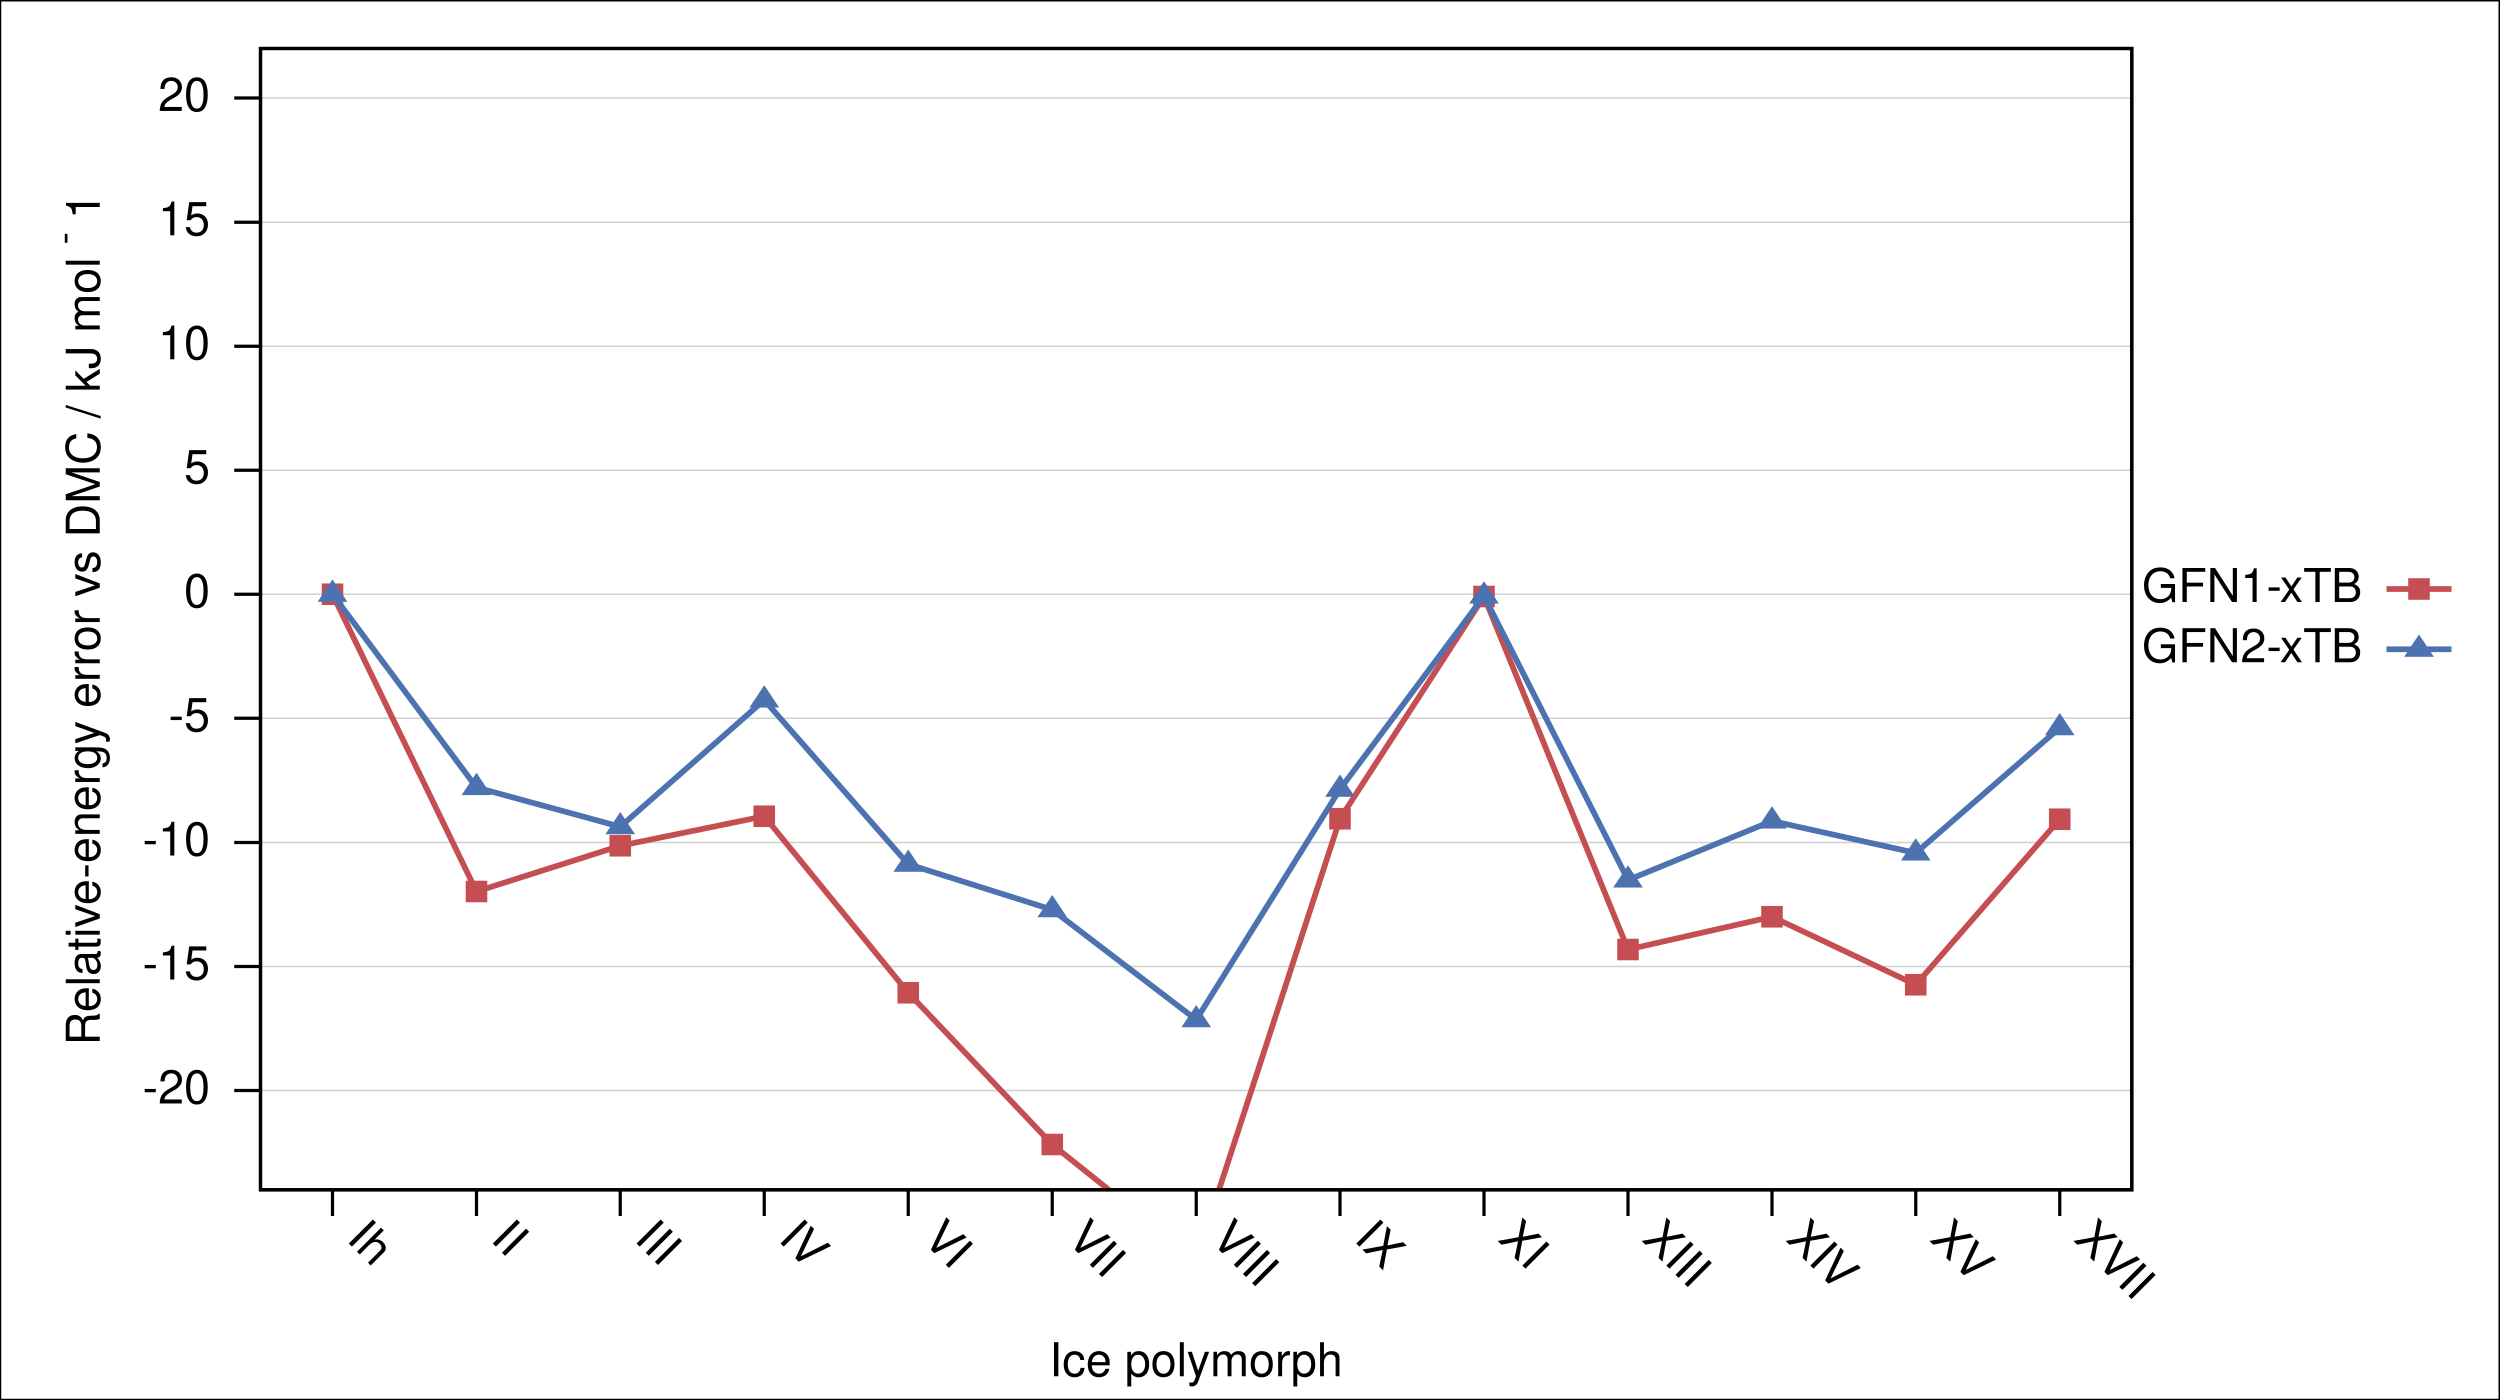
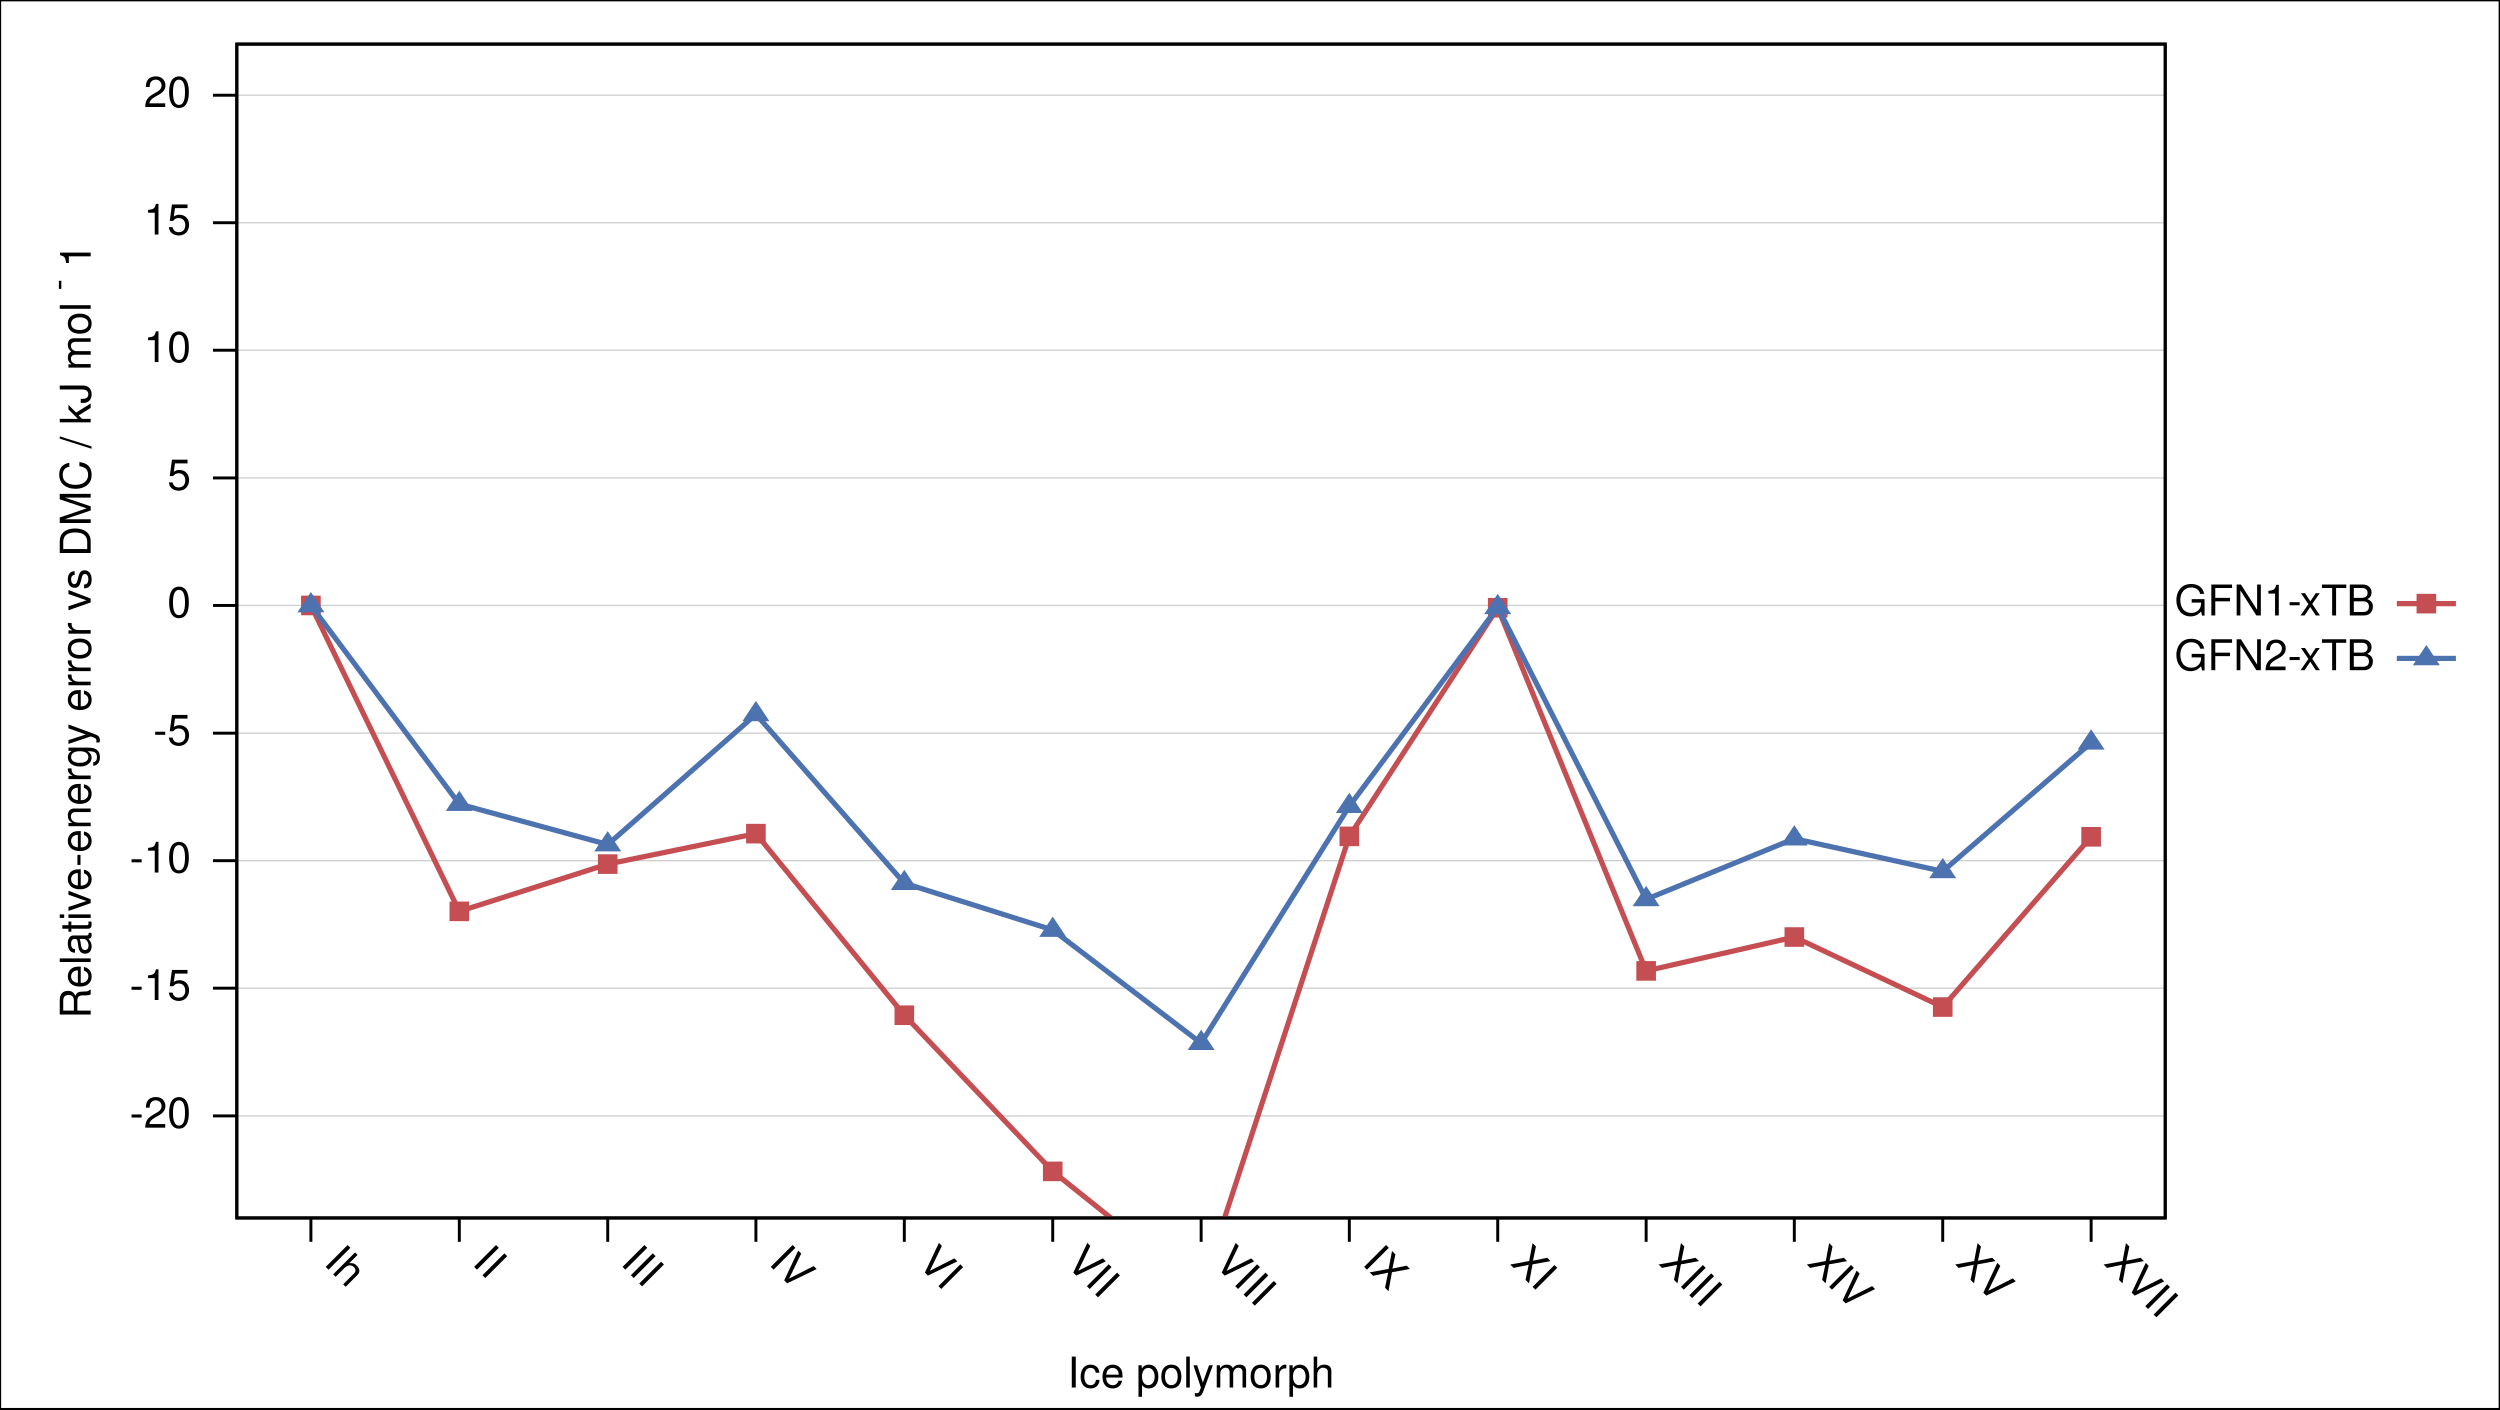
- <svg xmlns="http://www.w3.org/2000/svg" xmlns:xlink="http://www.w3.org/1999/xlink" width="1000" height="560" viewBox="0 0 1000 560">
+ <svg xmlns="http://www.w3.org/2000/svg" xmlns:xlink="http://www.w3.org/1999/xlink" width="1100" height="620" viewBox="0 0 1100 620">
  <defs>
    <circle id="gpDot" r="0.5" stroke-width="0.5" />
    <path id="gpPt0" stroke-width="0.190" stroke="currentColor" d="M-1,0 h2 M0,-1 v2" />
    <path id="gpPt1" stroke-width="0.190" stroke="currentColor" d="M-1,-1 L1,1 M1,-1 L-1,1" />
    <path id="gpPt2" stroke-width="0.190" stroke="currentColor" d="M-1,0 L1,0 M0,-1 L0,1 M-1,-1 L1,1 M-1,1 L1,-1" />
    <rect id="gpPt3" stroke-width="0.190" stroke="currentColor" x="-1" y="-1" width="2" height="2" />
    <rect id="gpPt4" stroke-width="0.190" stroke="currentColor" fill="currentColor" x="-1" y="-1" width="2" height="2" />
    <circle id="gpPt5" stroke-width="0.190" stroke="currentColor" cx="0" cy="0" r="1" />
    <use xlink:href="#gpPt5" id="gpPt6" fill="currentColor" stroke="none" />
    <path id="gpPt7" stroke-width="0.190" stroke="currentColor" d="M0,-1.33 L-1.33,0.67 L1.33,0.67 z" />
    <use xlink:href="#gpPt7" id="gpPt8" fill="currentColor" stroke="none" />
    <use xlink:href="#gpPt7" id="gpPt9" stroke="currentColor" transform="rotate(180)" />
    <use xlink:href="#gpPt9" id="gpPt10" fill="currentColor" stroke="none" />
    <use xlink:href="#gpPt3" id="gpPt11" stroke="currentColor" transform="rotate(45)" />
    <use xlink:href="#gpPt11" id="gpPt12" fill="currentColor" stroke="none" />
  </defs>
  <g style="fill:none; color:white; stroke:currentColor; stroke-width:1.00; stroke-linecap:butt; stroke-linejoin:miter">
</g>
  <g style="fill:none; color:black; stroke:currentColor; stroke-width:1.00; stroke-linecap:butt; stroke-linejoin:miter">
    <g style="stroke:none; shape-rendering:crispEdges">
-       <polygon fill="rgb(255, 255, 255)" points="0.0,560.0 0.0,0.1 999.9,0.1 999.9,560.0 " />
-     </g>
-     <path d="M0.0,560.0 L0.0,0.1 L999.9,0.1 L999.9,560.0 L0.0,560.0 " />
-   </g>
-   <g style="fill:none; color:black; stroke:currentColor; stroke-width:1.30; stroke-linecap:butt; stroke-linejoin:miter">
- </g>
-   <g style="fill:none; color:black; stroke:currentColor; stroke-width:0.60; stroke-linecap:butt; stroke-linejoin:miter">
- </g>
-   <g style="fill:none; color:gray; stroke:currentColor; stroke-width:0.60; stroke-linecap:butt; stroke-linejoin:miter">
-     <path stroke="rgb(208, 208, 208)" d="M104.2,436.2 L852.7,436.2 " />
-   </g>
-   <g style="fill:none; color:gray; stroke:rgb(208, 208, 208); stroke-width:1.30; stroke-linecap:butt; stroke-linejoin:miter">
- </g>
-   <g style="fill:none; color:black; stroke:currentColor; stroke-width:1.30; stroke-linecap:butt; stroke-linejoin:miter">
-     <path d="M104.2,436.2 L93.7,436.2 " />
-     <g transform="translate(84.0,441.4)" style="stroke:none; fill:black; font-family:Helvetica; font-size:14.00pt; text-anchor:end">
+       <polygon fill="rgb(255, 255, 255)" points="0.0,620.0 0.0,0.1 1099.9,0.1 1099.9,620.0 " />
+     </g>
+     <path d="M0.0,620.0 L0.0,0.1 L1099.9,0.1 L1099.9,620.0 L0.0,620.0 " />
+   </g>
+   <g style="fill:none; color:black; stroke:currentColor; stroke-width:1.30; stroke-linecap:butt; stroke-linejoin:miter">
+ </g>
+   <g style="fill:none; color:black; stroke:currentColor; stroke-width:0.60; stroke-linecap:butt; stroke-linejoin:miter">
+ </g>
+   <g style="fill:none; color:gray; stroke:currentColor; stroke-width:0.60; stroke-linecap:butt; stroke-linejoin:miter">
+     <path stroke="rgb(208, 208, 208)" d="M104.2,491.0 L952.7,491.0 " />
+   </g>
+   <g style="fill:none; color:gray; stroke:rgb(208, 208, 208); stroke-width:1.30; stroke-linecap:butt; stroke-linejoin:miter">
+ </g>
+   <g style="fill:none; color:black; stroke:currentColor; stroke-width:1.30; stroke-linecap:butt; stroke-linejoin:miter">
+     <path d="M104.2,491.0 L93.7,491.0 " />
+     <g transform="translate(84.0,496.2)" style="stroke:none; fill:black; font-family:Helvetica; font-size:14.00pt; text-anchor:end">
      <text>
        <tspan>-20</tspan>
      </text>
    </g>
  </g>
  <g style="fill:none; color:black; stroke:currentColor; stroke-width:0.60; stroke-linecap:butt; stroke-linejoin:miter">
</g>
  <g style="fill:none; color:gray; stroke:currentColor; stroke-width:0.60; stroke-linecap:butt; stroke-linejoin:miter">
-     <path stroke="rgb(208, 208, 208)" d="M104.2,386.6 L852.7,386.6 " />
-   </g>
-   <g style="fill:none; color:gray; stroke:rgb(208, 208, 208); stroke-width:1.30; stroke-linecap:butt; stroke-linejoin:miter">
- </g>
-   <g style="fill:none; color:black; stroke:currentColor; stroke-width:1.30; stroke-linecap:butt; stroke-linejoin:miter">
-     <path d="M104.2,386.6 L93.7,386.6 " />
-     <g transform="translate(84.0,391.8)" style="stroke:none; fill:black; font-family:Helvetica; font-size:14.00pt; text-anchor:end">
+     <path stroke="rgb(208, 208, 208)" d="M104.2,434.8 L952.7,434.8 " />
+   </g>
+   <g style="fill:none; color:gray; stroke:rgb(208, 208, 208); stroke-width:1.30; stroke-linecap:butt; stroke-linejoin:miter">
+ </g>
+   <g style="fill:none; color:black; stroke:currentColor; stroke-width:1.30; stroke-linecap:butt; stroke-linejoin:miter">
+     <path d="M104.2,434.8 L93.7,434.8 " />
+     <g transform="translate(84.0,440.0)" style="stroke:none; fill:black; font-family:Helvetica; font-size:14.00pt; text-anchor:end">
      <text>
        <tspan>-15</tspan>
      </text>
    </g>
  </g>
  <g style="fill:none; color:black; stroke:currentColor; stroke-width:0.60; stroke-linecap:butt; stroke-linejoin:miter">
</g>
  <g style="fill:none; color:gray; stroke:currentColor; stroke-width:0.60; stroke-linecap:butt; stroke-linejoin:miter">
-     <path stroke="rgb(208, 208, 208)" d="M104.2,337.0 L852.7,337.0 " />
-   </g>
-   <g style="fill:none; color:gray; stroke:rgb(208, 208, 208); stroke-width:1.30; stroke-linecap:butt; stroke-linejoin:miter">
- </g>
-   <g style="fill:none; color:black; stroke:currentColor; stroke-width:1.30; stroke-linecap:butt; stroke-linejoin:miter">
-     <path d="M104.2,337.0 L93.7,337.0 " />
-     <g transform="translate(84.0,342.2)" style="stroke:none; fill:black; font-family:Helvetica; font-size:14.00pt; text-anchor:end">
+     <path stroke="rgb(208, 208, 208)" d="M104.2,378.7 L952.7,378.7 " />
+   </g>
+   <g style="fill:none; color:gray; stroke:rgb(208, 208, 208); stroke-width:1.30; stroke-linecap:butt; stroke-linejoin:miter">
+ </g>
+   <g style="fill:none; color:black; stroke:currentColor; stroke-width:1.30; stroke-linecap:butt; stroke-linejoin:miter">
+     <path d="M104.2,378.7 L93.7,378.7 " />
+     <g transform="translate(84.0,383.9)" style="stroke:none; fill:black; font-family:Helvetica; font-size:14.00pt; text-anchor:end">
      <text>
        <tspan>-10</tspan>
      </text>
    </g>
  </g>
  <g style="fill:none; color:black; stroke:currentColor; stroke-width:0.60; stroke-linecap:butt; stroke-linejoin:miter">
</g>
  <g style="fill:none; color:gray; stroke:currentColor; stroke-width:0.60; stroke-linecap:butt; stroke-linejoin:miter">
-     <path stroke="rgb(208, 208, 208)" d="M104.2,287.3 L852.7,287.3 " />
-   </g>
-   <g style="fill:none; color:gray; stroke:rgb(208, 208, 208); stroke-width:1.30; stroke-linecap:butt; stroke-linejoin:miter">
- </g>
-   <g style="fill:none; color:black; stroke:currentColor; stroke-width:1.30; stroke-linecap:butt; stroke-linejoin:miter">
-     <path d="M104.2,287.3 L93.7,287.3 " />
-     <g transform="translate(84.0,292.5)" style="stroke:none; fill:black; font-family:Helvetica; font-size:14.00pt; text-anchor:end">
+     <path stroke="rgb(208, 208, 208)" d="M104.2,322.6 L952.7,322.6 " />
+   </g>
+   <g style="fill:none; color:gray; stroke:rgb(208, 208, 208); stroke-width:1.30; stroke-linecap:butt; stroke-linejoin:miter">
+ </g>
+   <g style="fill:none; color:black; stroke:currentColor; stroke-width:1.30; stroke-linecap:butt; stroke-linejoin:miter">
+     <path d="M104.2,322.6 L93.7,322.6 " />
+     <g transform="translate(84.0,327.8)" style="stroke:none; fill:black; font-family:Helvetica; font-size:14.00pt; text-anchor:end">
      <text>
        <tspan>-5</tspan>
      </text>
    </g>
  </g>
  <g style="fill:none; color:black; stroke:currentColor; stroke-width:0.60; stroke-linecap:butt; stroke-linejoin:miter">
</g>
  <g style="fill:none; color:gray; stroke:currentColor; stroke-width:0.60; stroke-linecap:butt; stroke-linejoin:miter">
-     <path stroke="rgb(208, 208, 208)" d="M104.2,237.7 L852.7,237.7 " />
-   </g>
-   <g style="fill:none; color:gray; stroke:rgb(208, 208, 208); stroke-width:1.30; stroke-linecap:butt; stroke-linejoin:miter">
- </g>
-   <g style="fill:none; color:black; stroke:currentColor; stroke-width:1.30; stroke-linecap:butt; stroke-linejoin:miter">
-     <path d="M104.2,237.7 L93.7,237.7 " />
-     <g transform="translate(84.0,242.9)" style="stroke:none; fill:black; font-family:Helvetica; font-size:14.00pt; text-anchor:end">
+     <path stroke="rgb(208, 208, 208)" d="M104.2,266.4 L952.7,266.4 " />
+   </g>
+   <g style="fill:none; color:gray; stroke:rgb(208, 208, 208); stroke-width:1.30; stroke-linecap:butt; stroke-linejoin:miter">
+ </g>
+   <g style="fill:none; color:black; stroke:currentColor; stroke-width:1.30; stroke-linecap:butt; stroke-linejoin:miter">
+     <path d="M104.2,266.4 L93.7,266.4 " />
+     <g transform="translate(84.0,271.6)" style="stroke:none; fill:black; font-family:Helvetica; font-size:14.00pt; text-anchor:end">
      <text>
        <tspan> 0</tspan>
      </text>
    </g>
  </g>
  <g style="fill:none; color:black; stroke:currentColor; stroke-width:0.60; stroke-linecap:butt; stroke-linejoin:miter">
</g>
  <g style="fill:none; color:gray; stroke:currentColor; stroke-width:0.60; stroke-linecap:butt; stroke-linejoin:miter">
-     <path stroke="rgb(208, 208, 208)" d="M104.2,188.1 L852.7,188.1 " />
-   </g>
-   <g style="fill:none; color:gray; stroke:rgb(208, 208, 208); stroke-width:1.30; stroke-linecap:butt; stroke-linejoin:miter">
- </g>
-   <g style="fill:none; color:black; stroke:currentColor; stroke-width:1.30; stroke-linecap:butt; stroke-linejoin:miter">
-     <path d="M104.2,188.1 L93.7,188.1 " />
-     <g transform="translate(84.0,193.3)" style="stroke:none; fill:black; font-family:Helvetica; font-size:14.00pt; text-anchor:end">
+     <path stroke="rgb(208, 208, 208)" d="M104.2,210.3 L952.7,210.3 " />
+   </g>
+   <g style="fill:none; color:gray; stroke:rgb(208, 208, 208); stroke-width:1.30; stroke-linecap:butt; stroke-linejoin:miter">
+ </g>
+   <g style="fill:none; color:black; stroke:currentColor; stroke-width:1.30; stroke-linecap:butt; stroke-linejoin:miter">
+     <path d="M104.2,210.3 L93.7,210.3 " />
+     <g transform="translate(84.0,215.5)" style="stroke:none; fill:black; font-family:Helvetica; font-size:14.00pt; text-anchor:end">
      <text>
        <tspan> 5</tspan>
      </text>
    </g>
  </g>
  <g style="fill:none; color:black; stroke:currentColor; stroke-width:0.60; stroke-linecap:butt; stroke-linejoin:miter">
</g>
  <g style="fill:none; color:gray; stroke:currentColor; stroke-width:0.60; stroke-linecap:butt; stroke-linejoin:miter">
-     <path stroke="rgb(208, 208, 208)" d="M104.2,138.5 L852.7,138.5 " />
-   </g>
-   <g style="fill:none; color:gray; stroke:rgb(208, 208, 208); stroke-width:1.30; stroke-linecap:butt; stroke-linejoin:miter">
- </g>
-   <g style="fill:none; color:black; stroke:currentColor; stroke-width:1.30; stroke-linecap:butt; stroke-linejoin:miter">
-     <path d="M104.2,138.5 L93.7,138.5 " />
-     <g transform="translate(84.0,143.7)" style="stroke:none; fill:black; font-family:Helvetica; font-size:14.00pt; text-anchor:end">
+     <path stroke="rgb(208, 208, 208)" d="M104.2,154.1 L952.7,154.1 " />
+   </g>
+   <g style="fill:none; color:gray; stroke:rgb(208, 208, 208); stroke-width:1.30; stroke-linecap:butt; stroke-linejoin:miter">
+ </g>
+   <g style="fill:none; color:black; stroke:currentColor; stroke-width:1.30; stroke-linecap:butt; stroke-linejoin:miter">
+     <path d="M104.2,154.1 L93.7,154.1 " />
+     <g transform="translate(84.0,159.3)" style="stroke:none; fill:black; font-family:Helvetica; font-size:14.00pt; text-anchor:end">
      <text>
        <tspan> 10</tspan>
      </text>
    </g>
  </g>
  <g style="fill:none; color:black; stroke:currentColor; stroke-width:0.60; stroke-linecap:butt; stroke-linejoin:miter">
</g>
  <g style="fill:none; color:gray; stroke:currentColor; stroke-width:0.60; stroke-linecap:butt; stroke-linejoin:miter">
-     <path stroke="rgb(208, 208, 208)" d="M104.2,88.9 L852.7,88.9 " />
-   </g>
-   <g style="fill:none; color:gray; stroke:rgb(208, 208, 208); stroke-width:1.30; stroke-linecap:butt; stroke-linejoin:miter">
- </g>
-   <g style="fill:none; color:black; stroke:currentColor; stroke-width:1.30; stroke-linecap:butt; stroke-linejoin:miter">
-     <path d="M104.2,88.9 L93.7,88.9 " />
-     <g transform="translate(84.0,94.1)" style="stroke:none; fill:black; font-family:Helvetica; font-size:14.00pt; text-anchor:end">
+     <path stroke="rgb(208, 208, 208)" d="M104.2,98.0 L952.7,98.0 " />
+   </g>
+   <g style="fill:none; color:gray; stroke:rgb(208, 208, 208); stroke-width:1.30; stroke-linecap:butt; stroke-linejoin:miter">
+ </g>
+   <g style="fill:none; color:black; stroke:currentColor; stroke-width:1.30; stroke-linecap:butt; stroke-linejoin:miter">
+     <path d="M104.2,98.0 L93.7,98.0 " />
+     <g transform="translate(84.0,103.2)" style="stroke:none; fill:black; font-family:Helvetica; font-size:14.00pt; text-anchor:end">
      <text>
        <tspan> 15</tspan>
      </text>
    </g>
  </g>
  <g style="fill:none; color:black; stroke:currentColor; stroke-width:0.60; stroke-linecap:butt; stroke-linejoin:miter">
</g>
  <g style="fill:none; color:gray; stroke:currentColor; stroke-width:0.60; stroke-linecap:butt; stroke-linejoin:miter">
-     <path stroke="rgb(208, 208, 208)" d="M104.2,39.2 L852.7,39.2 " />
-   </g>
-   <g style="fill:none; color:gray; stroke:rgb(208, 208, 208); stroke-width:1.30; stroke-linecap:butt; stroke-linejoin:miter">
- </g>
-   <g style="fill:none; color:black; stroke:currentColor; stroke-width:1.30; stroke-linecap:butt; stroke-linejoin:miter">
-     <path d="M104.2,39.2 L93.7,39.2 " />
-     <g transform="translate(84.0,44.4)" style="stroke:none; fill:black; font-family:Helvetica; font-size:14.00pt; text-anchor:end">
+     <path stroke="rgb(208, 208, 208)" d="M104.2,41.9 L952.7,41.9 " />
+   </g>
+   <g style="fill:none; color:gray; stroke:rgb(208, 208, 208); stroke-width:1.30; stroke-linecap:butt; stroke-linejoin:miter">
+ </g>
+   <g style="fill:none; color:black; stroke:currentColor; stroke-width:1.30; stroke-linecap:butt; stroke-linejoin:miter">
+     <path d="M104.2,41.9 L93.7,41.9 " />
+     <g transform="translate(84.0,47.1)" style="stroke:none; fill:black; font-family:Helvetica; font-size:14.00pt; text-anchor:end">
      <text>
        <tspan> 20</tspan>
      </text>
    </g>
-     <path d="M133.0,475.9 L133.0,486.4 " />
-     <g transform="translate(138.2,496.1) rotate(45)" style="stroke:none; fill:black; font-family:Helvetica; font-size:14.00pt; text-anchor:start">
+     <path d="M136.8,535.9 L136.8,546.4 " />
+     <g transform="translate(142.0,556.1) rotate(45)" style="stroke:none; fill:black; font-family:Helvetica; font-size:14.00pt; text-anchor:start">
      <text>
        <tspan>Ih</tspan>
      </text>
    </g>
-     <path d="M190.6,475.9 L190.6,486.4 " />
-     <g transform="translate(195.8,496.1) rotate(45)" style="stroke:none; fill:black; font-family:Helvetica; font-size:14.00pt; text-anchor:start">
+     <path d="M202.1,535.9 L202.1,546.4 " />
+     <g transform="translate(207.3,556.1) rotate(45)" style="stroke:none; fill:black; font-family:Helvetica; font-size:14.00pt; text-anchor:start">
      <text>
        <tspan>II</tspan>
      </text>
    </g>
-     <path d="M248.1,475.9 L248.1,486.4 " />
-     <g transform="translate(253.3,496.1) rotate(45)" style="stroke:none; fill:black; font-family:Helvetica; font-size:14.00pt; text-anchor:start">
+     <path d="M267.4,535.9 L267.4,546.4 " />
+     <g transform="translate(272.6,556.1) rotate(45)" style="stroke:none; fill:black; font-family:Helvetica; font-size:14.00pt; text-anchor:start">
      <text>
        <tspan>III</tspan>
      </text>
    </g>
-     <path d="M305.7,475.9 L305.7,486.4 " />
-     <g transform="translate(310.9,496.1) rotate(45)" style="stroke:none; fill:black; font-family:Helvetica; font-size:14.00pt; text-anchor:start">
+     <path d="M332.6,535.9 L332.6,546.4 " />
+     <g transform="translate(337.8,556.1) rotate(45)" style="stroke:none; fill:black; font-family:Helvetica; font-size:14.00pt; text-anchor:start">
      <text>
        <tspan>IV</tspan>
      </text>
    </g>
-     <path d="M363.3,475.9 L363.3,486.4 " />
-     <g transform="translate(368.5,496.1) rotate(45)" style="stroke:none; fill:black; font-family:Helvetica; font-size:14.00pt; text-anchor:start">
+     <path d="M397.9,535.9 L397.9,546.4 " />
+     <g transform="translate(403.1,556.1) rotate(45)" style="stroke:none; fill:black; font-family:Helvetica; font-size:14.00pt; text-anchor:start">
      <text>
        <tspan>VI</tspan>
      </text>
    </g>
-     <path d="M420.9,475.9 L420.9,486.4 " />
-     <g transform="translate(426.1,496.1) rotate(45)" style="stroke:none; fill:black; font-family:Helvetica; font-size:14.00pt; text-anchor:start">
+     <path d="M463.2,535.9 L463.2,546.4 " />
+     <g transform="translate(468.4,556.1) rotate(45)" style="stroke:none; fill:black; font-family:Helvetica; font-size:14.00pt; text-anchor:start">
      <text>
        <tspan>VII</tspan>
      </text>
    </g>
-     <path d="M478.5,475.9 L478.5,486.4 " />
-     <g transform="translate(483.7,496.1) rotate(45)" style="stroke:none; fill:black; font-family:Helvetica; font-size:14.00pt; text-anchor:start">
+     <path d="M528.5,535.9 L528.5,546.4 " />
+     <g transform="translate(533.7,556.1) rotate(45)" style="stroke:none; fill:black; font-family:Helvetica; font-size:14.00pt; text-anchor:start">
      <text>
        <tspan>VIII</tspan>
      </text>
    </g>
-     <path d="M536.0,475.9 L536.0,486.4 " />
-     <g transform="translate(541.2,496.1) rotate(45)" style="stroke:none; fill:black; font-family:Helvetica; font-size:14.00pt; text-anchor:start">
+     <path d="M593.7,535.9 L593.7,546.4 " />
+     <g transform="translate(598.9,556.1) rotate(45)" style="stroke:none; fill:black; font-family:Helvetica; font-size:14.00pt; text-anchor:start">
      <text>
        <tspan>IX</tspan>
      </text>
    </g>
-     <path d="M593.6,475.9 L593.6,486.4 " />
-     <g transform="translate(598.8,496.1) rotate(45)" style="stroke:none; fill:black; font-family:Helvetica; font-size:14.00pt; text-anchor:start">
+     <path d="M659.0,535.9 L659.0,546.4 " />
+     <g transform="translate(664.2,556.1) rotate(45)" style="stroke:none; fill:black; font-family:Helvetica; font-size:14.00pt; text-anchor:start">
      <text>
        <tspan>XI</tspan>
      </text>
    </g>
-     <path d="M651.2,475.9 L651.2,486.4 " />
-     <g transform="translate(656.4,496.1) rotate(45)" style="stroke:none; fill:black; font-family:Helvetica; font-size:14.00pt; text-anchor:start">
+     <path d="M724.3,535.9 L724.3,546.4 " />
+     <g transform="translate(729.5,556.1) rotate(45)" style="stroke:none; fill:black; font-family:Helvetica; font-size:14.00pt; text-anchor:start">
      <text>
        <tspan>XIII</tspan>
      </text>
    </g>
-     <path d="M708.8,475.9 L708.8,486.4 " />
-     <g transform="translate(714.0,496.1) rotate(45)" style="stroke:none; fill:black; font-family:Helvetica; font-size:14.00pt; text-anchor:start">
+     <path d="M789.5,535.9 L789.5,546.4 " />
+     <g transform="translate(794.7,556.1) rotate(45)" style="stroke:none; fill:black; font-family:Helvetica; font-size:14.00pt; text-anchor:start">
      <text>
        <tspan>XIV</tspan>
      </text>
    </g>
-     <path d="M766.3,475.9 L766.3,486.4 " />
-     <g transform="translate(771.5,496.1) rotate(45)" style="stroke:none; fill:black; font-family:Helvetica; font-size:14.00pt; text-anchor:start">
+     <path d="M854.8,535.9 L854.8,546.4 " />
+     <g transform="translate(860.0,556.1) rotate(45)" style="stroke:none; fill:black; font-family:Helvetica; font-size:14.00pt; text-anchor:start">
      <text>
        <tspan>XV</tspan>
      </text>
    </g>
-     <path d="M823.9,475.9 L823.9,486.4 " />
-     <g transform="translate(829.1,496.1) rotate(45)" style="stroke:none; fill:black; font-family:Helvetica; font-size:14.00pt; text-anchor:start">
+     <path d="M920.1,535.9 L920.1,546.4 " />
+     <g transform="translate(925.3,556.1) rotate(45)" style="stroke:none; fill:black; font-family:Helvetica; font-size:14.00pt; text-anchor:start">
      <text>
        <tspan>XVII</tspan>
      </text>
    </g>
-     <path d="M104.2,19.4 L104.2,475.9 L852.7,475.9 L852.7,19.4 L104.2,19.4 Z " />
-     <g transform="translate(39.9,247.7) rotate(-90)" style="stroke:none; fill:black; font-family:Helvetica; font-size:14.00pt; text-anchor:middle">
+     <path d="M104.2,19.4 L104.2,535.9 L952.7,535.9 L952.7,19.4 L104.2,19.4 Z " />
+     <g transform="translate(39.9,277.7) rotate(-90)" style="stroke:none; fill:black; font-family:Helvetica; font-size:14.00pt; text-anchor:middle">
      <text>
        <tspan>Relative-energy error vs DMC / kJ mol</tspan>
        <tspan font-size="11.2pt" dy="-7.00pt">-</tspan>
        <tspan font-size="14.0pt" dy="7.00pt">1</tspan>
      </text>
    </g>
-     <g transform="translate(478.4,550.5)" style="stroke:none; fill:black; font-family:Helvetica; font-size:14.00pt; text-anchor:middle">
+     <g transform="translate(528.4,610.5)" style="stroke:none; fill:black; font-family:Helvetica; font-size:14.00pt; text-anchor:middle">
      <text>
        <tspan>Ice polymorph</tspan>
      </text>
    </g>
  </g>
  <g style="fill:none; color:black; stroke:currentColor; stroke-width:2.30; stroke-linecap:butt; stroke-linejoin:miter">
</g>
  <g style="fill:none; color:green; stroke:currentColor; stroke-width:2.30; stroke-linecap:butt; stroke-linejoin:miter">
</g>
  <g style="fill:none; color:black; stroke:currentColor; stroke-width:2.30; stroke-linecap:butt; stroke-linejoin:miter">
-     <g transform="translate(944.9,240.8)" style="stroke:none; fill:black; font-family:Helvetica; font-size:14.00pt; text-anchor:end">
+     <g transform="translate(1044.9,270.8)" style="stroke:none; fill:black; font-family:Helvetica; font-size:14.00pt; text-anchor:end">
      <text>
        <tspan>GFN1-xTB</tspan>
      </text>
    </g>
  </g>
  <g style="fill:none; color:green; stroke:currentColor; stroke-width:2.30; stroke-linecap:butt; stroke-linejoin:miter">
-     <path stroke="rgb(196,  78,  82)" d="M954.6,235.6 L980.6,235.6 M133.0,237.7 L190.6,356.6 L248.1,338.3 L305.7,326.5 L363.3,397.1 L420.9,457.8    L443.5,475.9 M487.6,475.9 L536.0,327.5 L593.6,238.6 L651.2,379.8 L708.8,366.7 L766.3,393.9 L823.9,327.7    " />
-     <use xlink:href="#gpPt4" transform="translate(133.0,237.7) scale(3.94)" color="rgb(196,  78,  82)" />
-     <use xlink:href="#gpPt4" transform="translate(190.6,356.6) scale(3.94)" color="rgb(196,  78,  82)" />
-     <use xlink:href="#gpPt4" transform="translate(248.1,338.3) scale(3.94)" color="rgb(196,  78,  82)" />
-     <use xlink:href="#gpPt4" transform="translate(305.7,326.5) scale(3.94)" color="rgb(196,  78,  82)" />
-     <use xlink:href="#gpPt4" transform="translate(363.3,397.1) scale(3.94)" color="rgb(196,  78,  82)" />
-     <use xlink:href="#gpPt4" transform="translate(420.9,457.8) scale(3.94)" color="rgb(196,  78,  82)" />
-     <use xlink:href="#gpPt4" transform="translate(536.0,327.5) scale(3.94)" color="rgb(196,  78,  82)" />
-     <use xlink:href="#gpPt4" transform="translate(593.6,238.6) scale(3.94)" color="rgb(196,  78,  82)" />
-     <use xlink:href="#gpPt4" transform="translate(651.2,379.8) scale(3.94)" color="rgb(196,  78,  82)" />
-     <use xlink:href="#gpPt4" transform="translate(708.8,366.7) scale(3.94)" color="rgb(196,  78,  82)" />
-     <use xlink:href="#gpPt4" transform="translate(766.3,393.9) scale(3.94)" color="rgb(196,  78,  82)" />
-     <use xlink:href="#gpPt4" transform="translate(823.9,327.7) scale(3.94)" color="rgb(196,  78,  82)" />
-     <use xlink:href="#gpPt4" transform="translate(967.6,235.6) scale(3.94)" color="rgb(196,  78,  82)" />
+     <path stroke="rgb(196,  78,  82)" d="M1054.6,265.6 L1080.6,265.6 M136.8,266.4 L202.1,401.0 L267.4,380.2 L332.6,366.8 L397.9,446.7 L463.2,515.4    L488.8,535.9 M538.8,535.9 L593.7,368.0 L659.0,267.4 L724.3,427.2 L789.5,412.3 L854.8,443.1 L920.1,368.2    " />
+     <use xlink:href="#gpPt4" transform="translate(136.8,266.4) scale(3.94)" color="rgb(196,  78,  82)" />
+     <use xlink:href="#gpPt4" transform="translate(202.1,401.0) scale(3.94)" color="rgb(196,  78,  82)" />
+     <use xlink:href="#gpPt4" transform="translate(267.4,380.2) scale(3.94)" color="rgb(196,  78,  82)" />
+     <use xlink:href="#gpPt4" transform="translate(332.6,366.8) scale(3.94)" color="rgb(196,  78,  82)" />
+     <use xlink:href="#gpPt4" transform="translate(397.9,446.7) scale(3.94)" color="rgb(196,  78,  82)" />
+     <use xlink:href="#gpPt4" transform="translate(463.2,515.4) scale(3.94)" color="rgb(196,  78,  82)" />
+     <use xlink:href="#gpPt4" transform="translate(593.7,368.0) scale(3.94)" color="rgb(196,  78,  82)" />
+     <use xlink:href="#gpPt4" transform="translate(659.0,267.4) scale(3.94)" color="rgb(196,  78,  82)" />
+     <use xlink:href="#gpPt4" transform="translate(724.3,427.2) scale(3.94)" color="rgb(196,  78,  82)" />
+     <use xlink:href="#gpPt4" transform="translate(789.5,412.3) scale(3.94)" color="rgb(196,  78,  82)" />
+     <use xlink:href="#gpPt4" transform="translate(854.8,443.1) scale(3.94)" color="rgb(196,  78,  82)" />
+     <use xlink:href="#gpPt4" transform="translate(920.1,368.2) scale(3.94)" color="rgb(196,  78,  82)" />
+     <use xlink:href="#gpPt4" transform="translate(1067.6,265.6) scale(3.94)" color="rgb(196,  78,  82)" />
  </g>
  <g style="fill:none; color:blue; stroke:currentColor; stroke-width:2.30; stroke-linecap:butt; stroke-linejoin:miter">
</g>
  <g style="fill:none; color:black; stroke:currentColor; stroke-width:2.30; stroke-linecap:butt; stroke-linejoin:miter">
-     <g transform="translate(944.9,264.9)" style="stroke:none; fill:black; font-family:Helvetica; font-size:14.00pt; text-anchor:end">
+     <g transform="translate(1044.9,294.9)" style="stroke:none; fill:black; font-family:Helvetica; font-size:14.00pt; text-anchor:end">
      <text>
        <tspan>GFN2-xTB</tspan>
      </text>
    </g>
  </g>
  <g style="fill:none; color:blue; stroke:currentColor; stroke-width:2.30; stroke-linecap:butt; stroke-linejoin:miter">
-     <path stroke="rgb( 76, 114, 176)" d="M954.6,259.7 L980.6,259.7 M133.0,237.7 L190.6,315.0 L248.1,330.7 L305.7,280.0 L363.3,345.7 L420.9,363.9    L478.5,407.9 L536.0,315.7 L593.6,238.4 L651.2,352.0 L708.8,328.4 L766.3,341.2 L823.9,291.1 " />
-     <use xlink:href="#gpPt8" transform="translate(133.0,237.7) scale(3.94)" color="rgb( 76, 114, 176)" />
-     <use xlink:href="#gpPt8" transform="translate(190.6,315.0) scale(3.94)" color="rgb( 76, 114, 176)" />
-     <use xlink:href="#gpPt8" transform="translate(248.1,330.7) scale(3.94)" color="rgb( 76, 114, 176)" />
-     <use xlink:href="#gpPt8" transform="translate(305.7,280.0) scale(3.94)" color="rgb( 76, 114, 176)" />
-     <use xlink:href="#gpPt8" transform="translate(363.3,345.7) scale(3.94)" color="rgb( 76, 114, 176)" />
-     <use xlink:href="#gpPt8" transform="translate(420.9,363.9) scale(3.94)" color="rgb( 76, 114, 176)" />
-     <use xlink:href="#gpPt8" transform="translate(478.5,407.9) scale(3.94)" color="rgb( 76, 114, 176)" />
-     <use xlink:href="#gpPt8" transform="translate(536.0,315.7) scale(3.94)" color="rgb( 76, 114, 176)" />
-     <use xlink:href="#gpPt8" transform="translate(593.6,238.4) scale(3.94)" color="rgb( 76, 114, 176)" />
-     <use xlink:href="#gpPt8" transform="translate(651.2,352.0) scale(3.94)" color="rgb( 76, 114, 176)" />
-     <use xlink:href="#gpPt8" transform="translate(708.8,328.4) scale(3.94)" color="rgb( 76, 114, 176)" />
-     <use xlink:href="#gpPt8" transform="translate(766.3,341.2) scale(3.94)" color="rgb( 76, 114, 176)" />
-     <use xlink:href="#gpPt8" transform="translate(823.9,291.1) scale(3.94)" color="rgb( 76, 114, 176)" />
-     <use xlink:href="#gpPt8" transform="translate(967.6,259.7) scale(3.94)" color="rgb( 76, 114, 176)" />
+     <path stroke="rgb( 76, 114, 176)" d="M1054.6,289.7 L1080.6,289.7 M136.8,266.4 L202.1,353.8 L267.4,371.6 L332.6,314.3 L397.9,388.6 L463.2,409.2    L528.5,459.0 L593.7,354.7 L659.0,267.2 L724.3,395.7 L789.5,369.0 L854.8,383.4 L920.1,326.8 " />
+     <use xlink:href="#gpPt8" transform="translate(136.8,266.4) scale(3.94)" color="rgb( 76, 114, 176)" />
+     <use xlink:href="#gpPt8" transform="translate(202.1,353.8) scale(3.94)" color="rgb( 76, 114, 176)" />
+     <use xlink:href="#gpPt8" transform="translate(267.4,371.6) scale(3.94)" color="rgb( 76, 114, 176)" />
+     <use xlink:href="#gpPt8" transform="translate(332.6,314.3) scale(3.94)" color="rgb( 76, 114, 176)" />
+     <use xlink:href="#gpPt8" transform="translate(397.9,388.6) scale(3.94)" color="rgb( 76, 114, 176)" />
+     <use xlink:href="#gpPt8" transform="translate(463.2,409.2) scale(3.94)" color="rgb( 76, 114, 176)" />
+     <use xlink:href="#gpPt8" transform="translate(528.5,459.0) scale(3.94)" color="rgb( 76, 114, 176)" />
+     <use xlink:href="#gpPt8" transform="translate(593.7,354.7) scale(3.94)" color="rgb( 76, 114, 176)" />
+     <use xlink:href="#gpPt8" transform="translate(659.0,267.2) scale(3.94)" color="rgb( 76, 114, 176)" />
+     <use xlink:href="#gpPt8" transform="translate(724.3,395.7) scale(3.94)" color="rgb( 76, 114, 176)" />
+     <use xlink:href="#gpPt8" transform="translate(789.5,369.0) scale(3.94)" color="rgb( 76, 114, 176)" />
+     <use xlink:href="#gpPt8" transform="translate(854.8,383.4) scale(3.94)" color="rgb( 76, 114, 176)" />
+     <use xlink:href="#gpPt8" transform="translate(920.1,326.8) scale(3.94)" color="rgb( 76, 114, 176)" />
+     <use xlink:href="#gpPt8" transform="translate(1067.6,289.7) scale(3.94)" color="rgb( 76, 114, 176)" />
  </g>
  <g style="fill:none; color:blue; stroke:rgb( 76, 114, 176); stroke-width:1.30; stroke-linecap:butt; stroke-linejoin:miter">
</g>
  <g style="fill:none; color:black; stroke:currentColor; stroke-width:1.30; stroke-linecap:butt; stroke-linejoin:miter">
-     <path d="M104.2,19.4 L104.2,475.9 L852.7,475.9 L852.7,19.4 L104.2,19.4 Z " />
+     <path d="M104.2,19.4 L104.2,535.9 L952.7,535.9 L952.7,19.4 L104.2,19.4 Z " />
  </g>
</svg>
